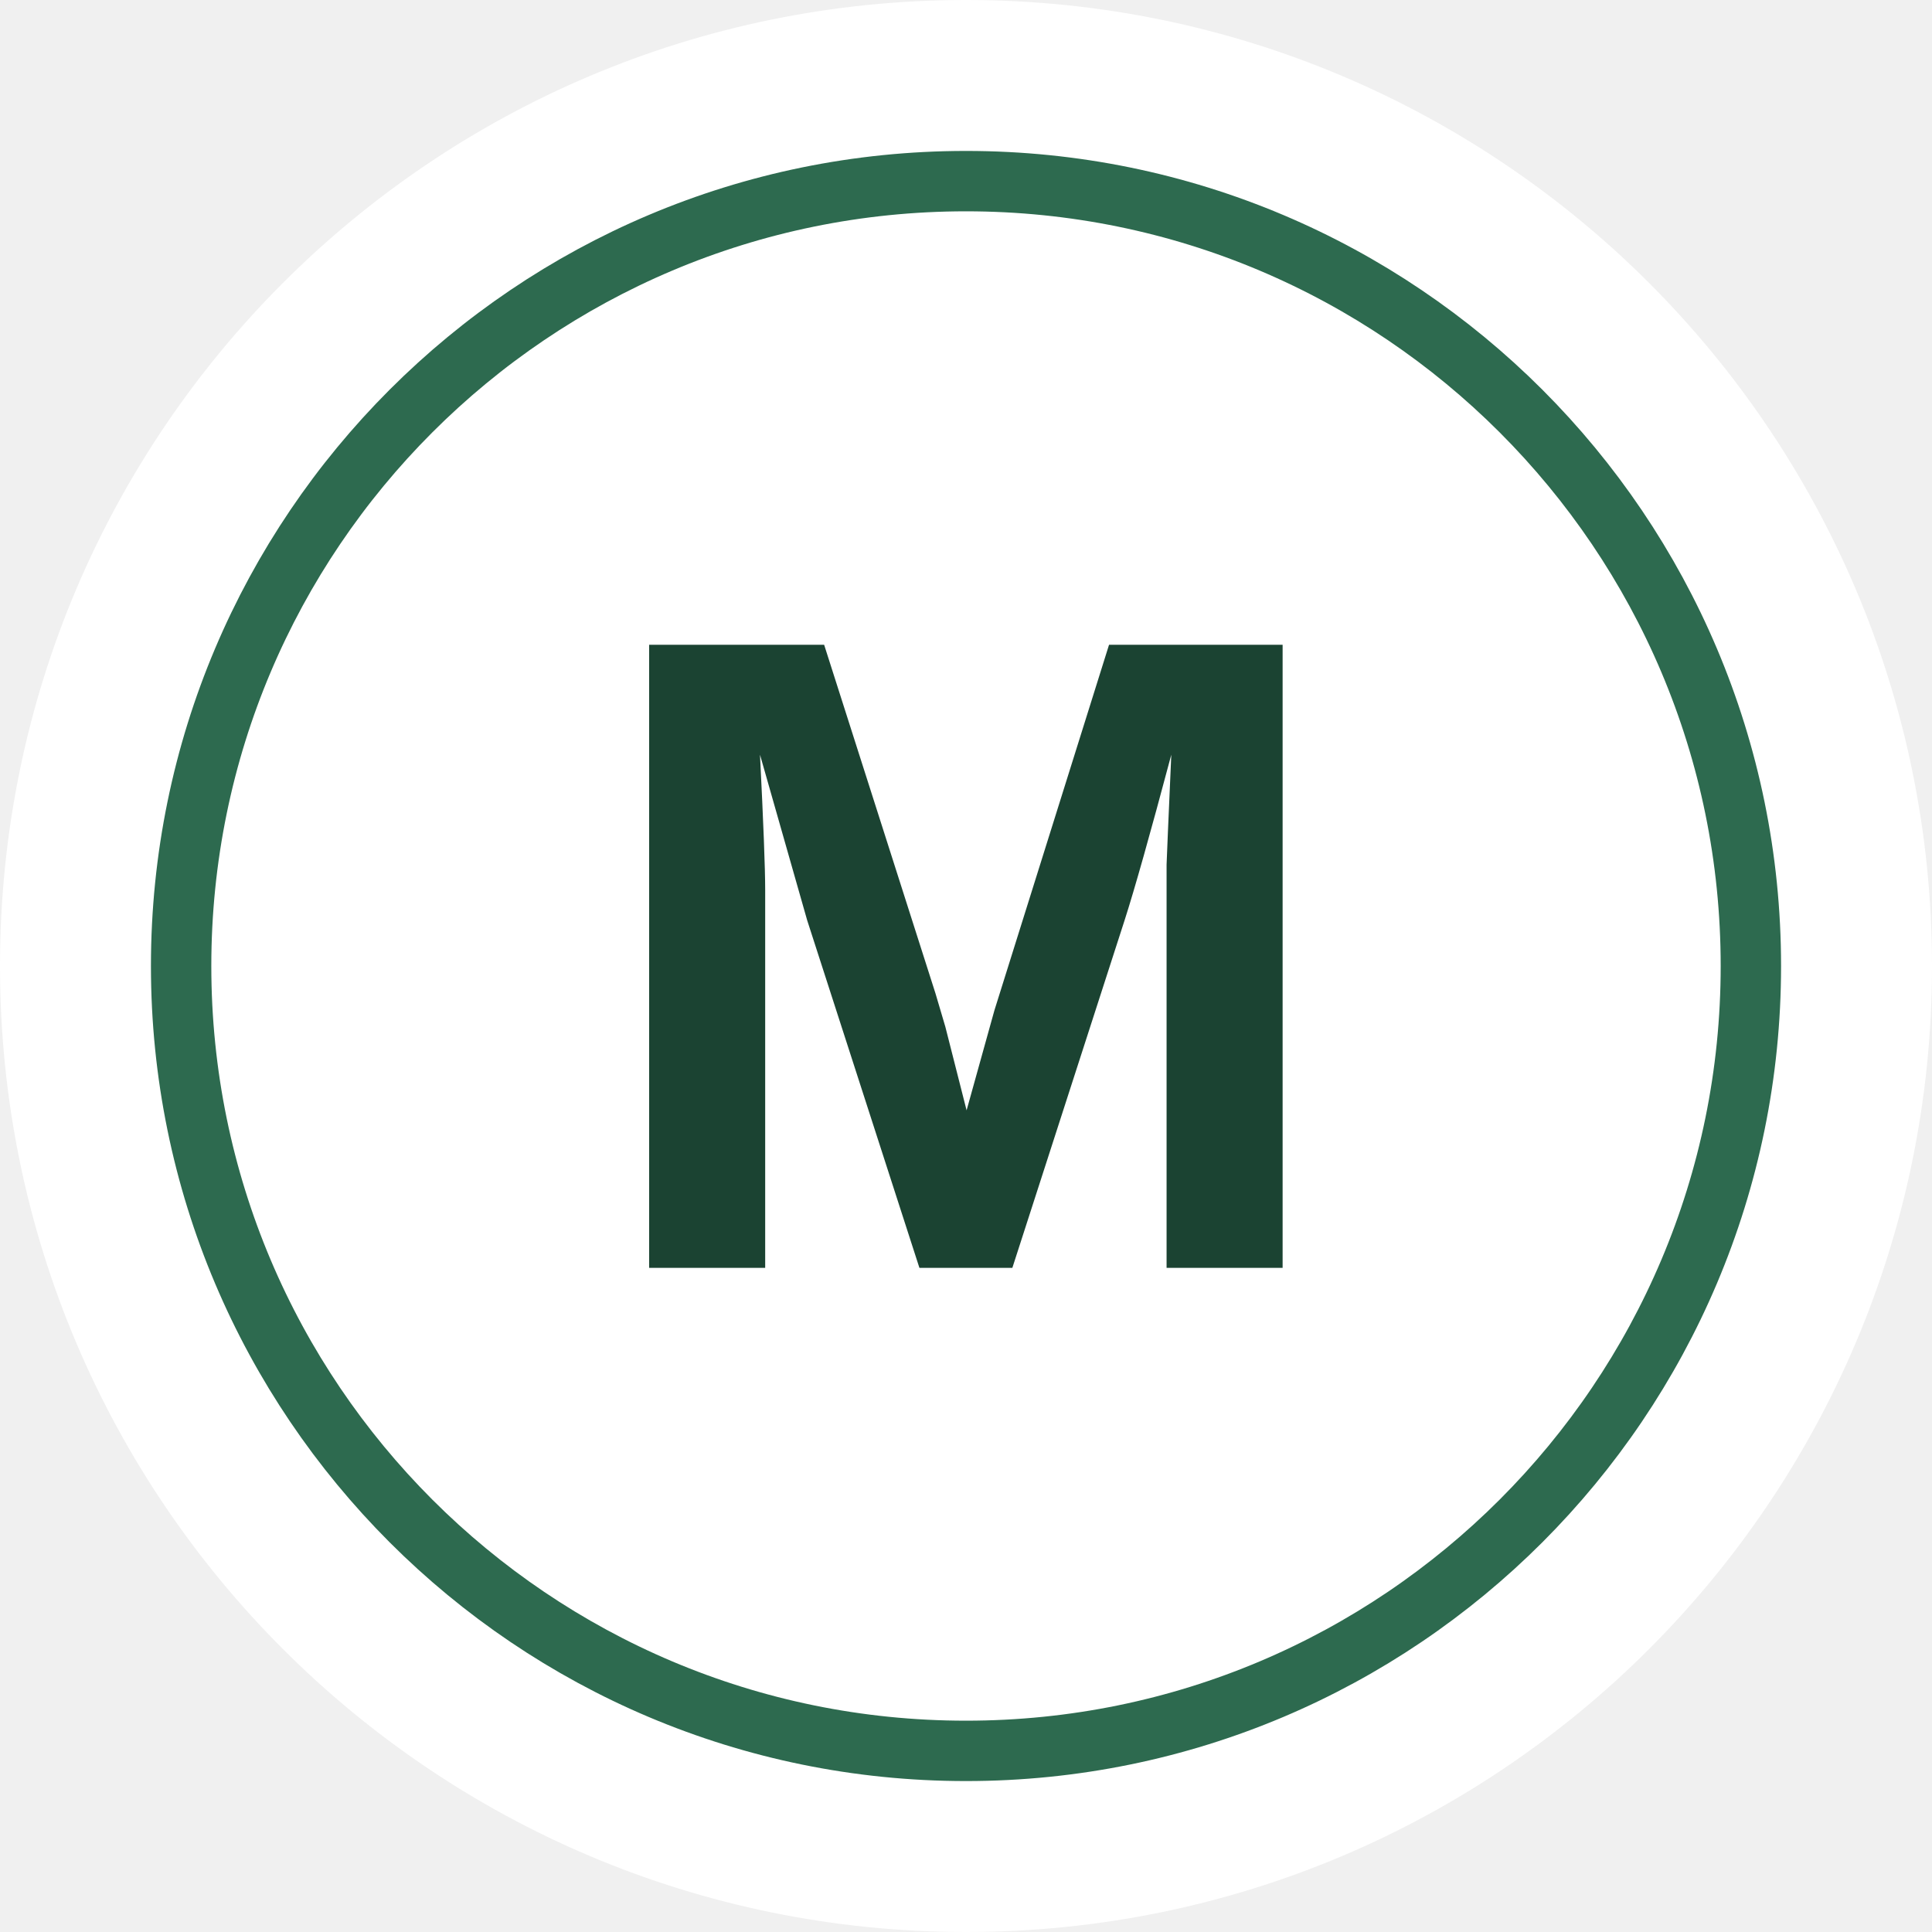
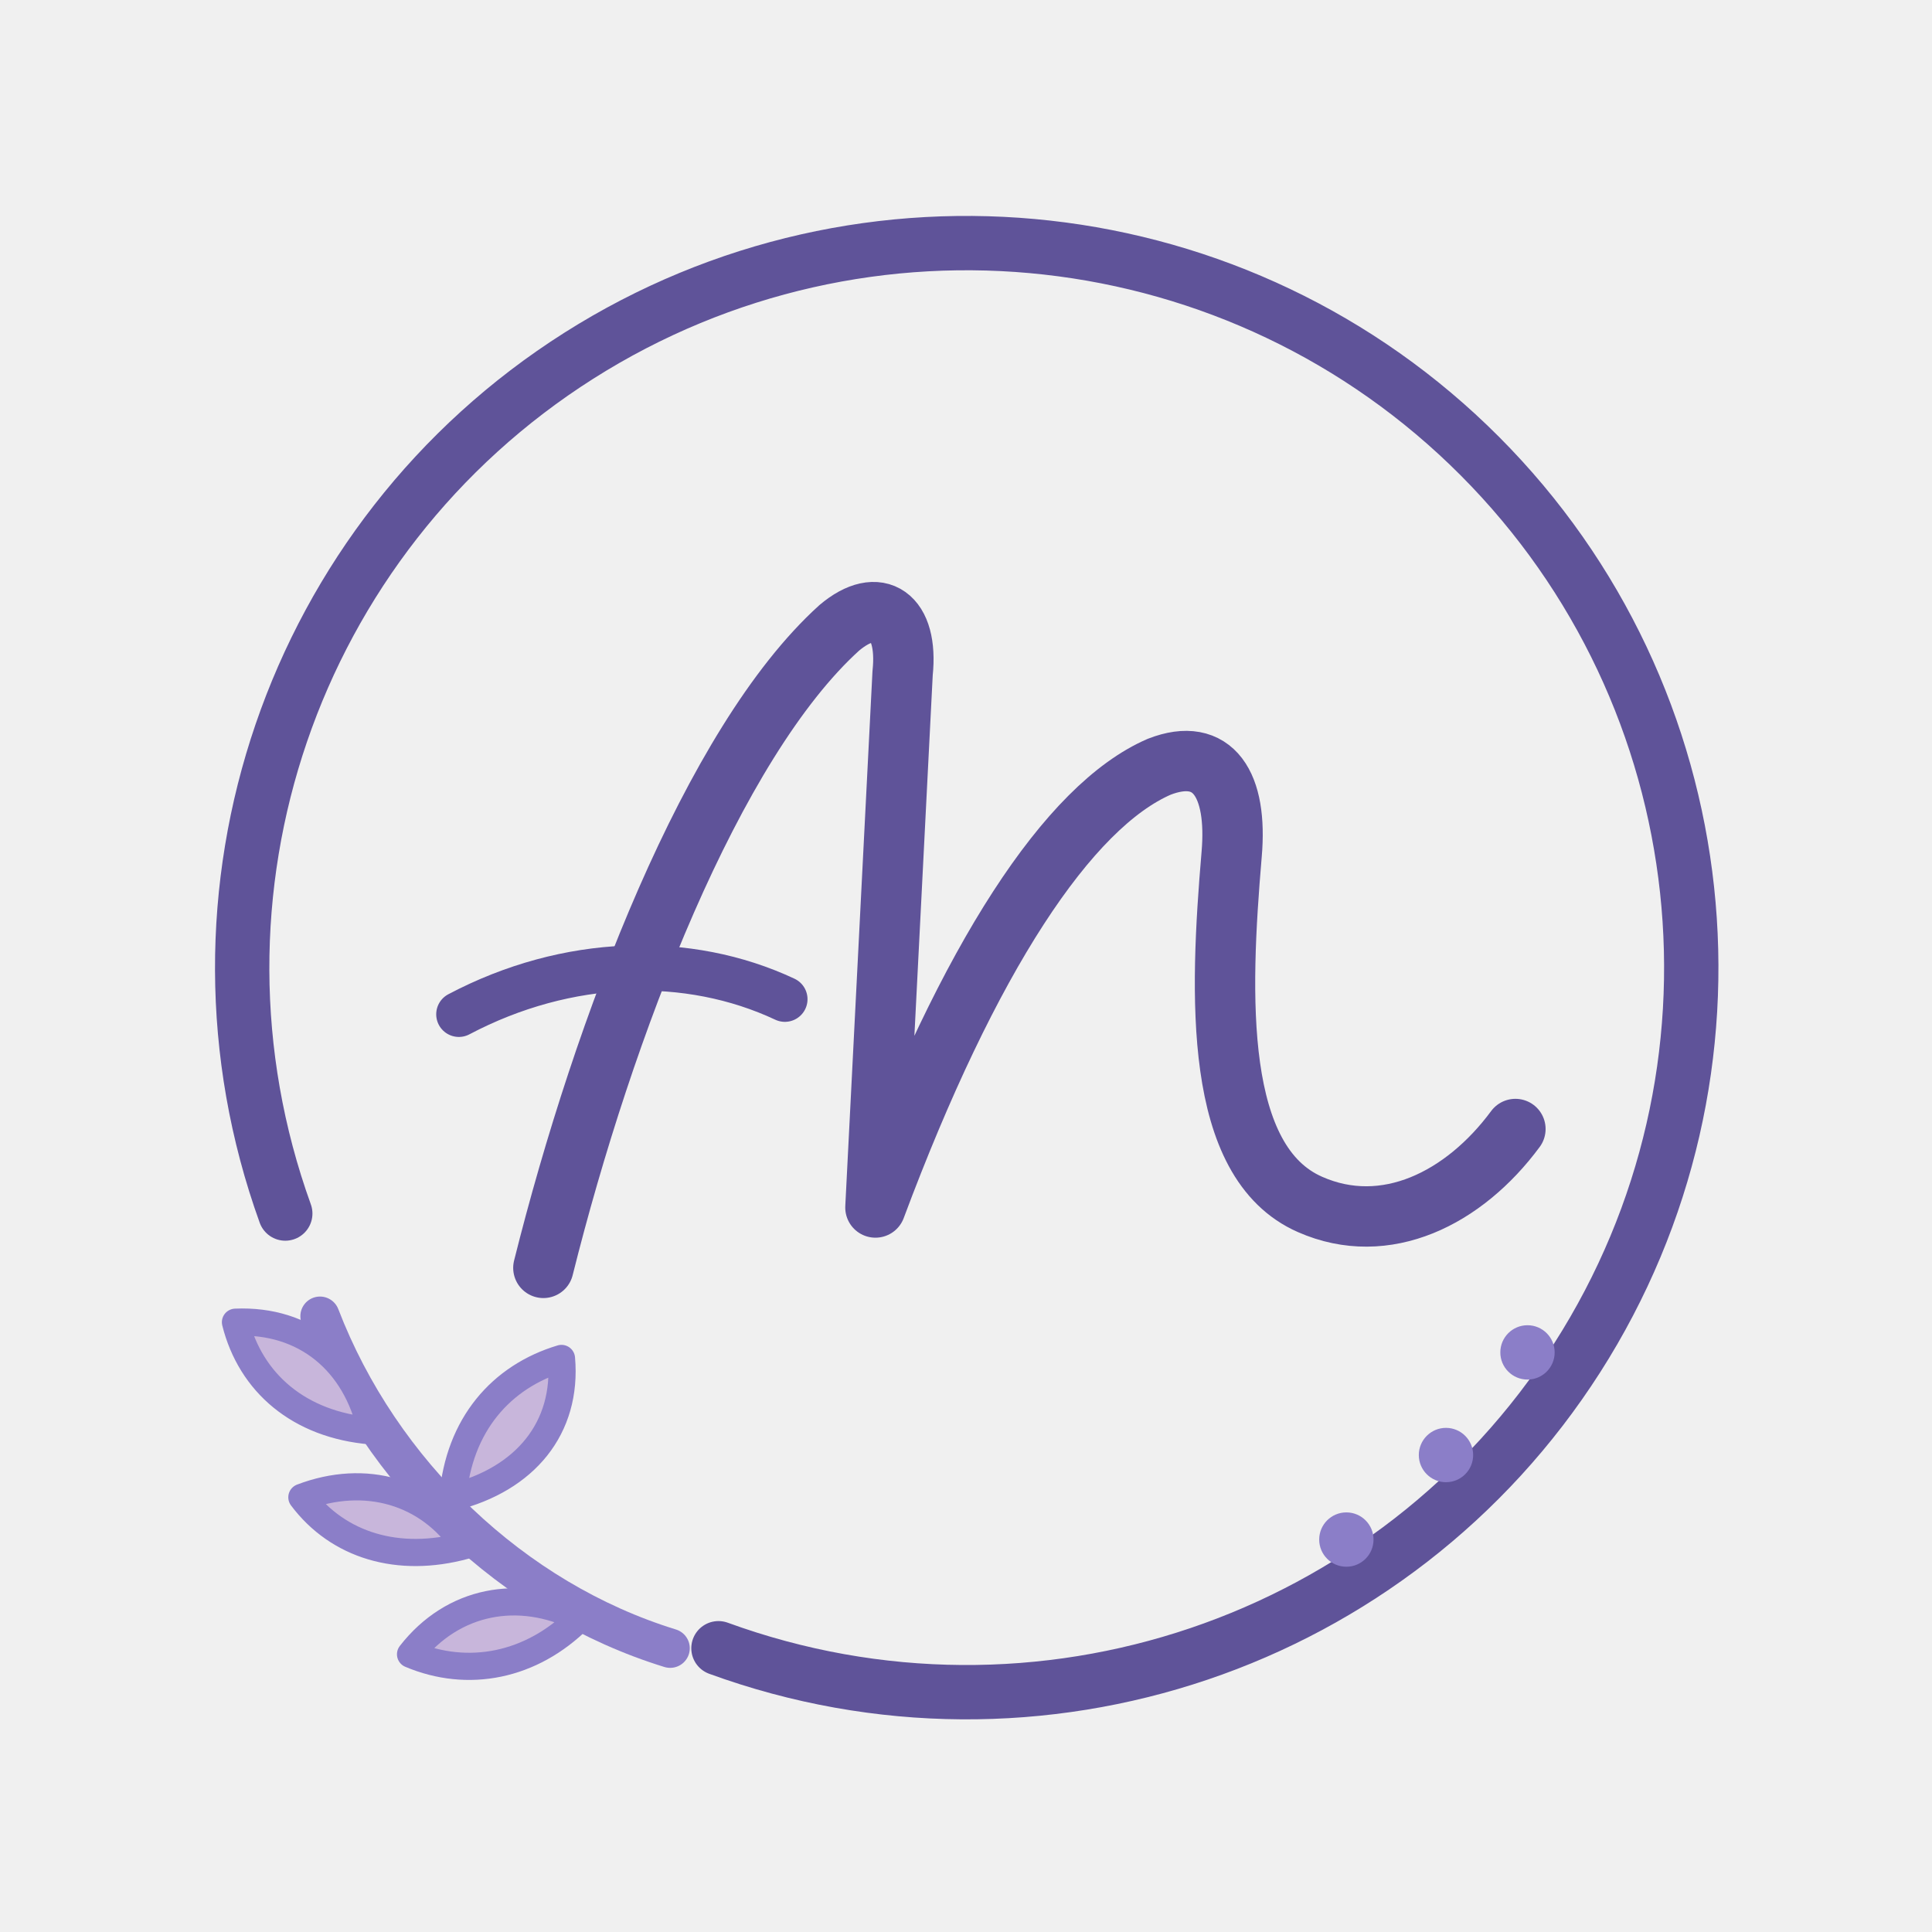
- <svg xmlns="http://www.w3.org/2000/svg" viewBox="0 0 64 64">
-   <circle cx="32" cy="32" r="32" fill="#ffffff" />
-   <circle cx="32" cy="32" r="26" fill="none" stroke="#2d6a4f" stroke-width="2" />
-   <text x="32" y="42" text-anchor="middle" font-family="Arial, sans-serif" font-weight="700" font-size="30" fill="#1b4332">M</text>
+ <svg xmlns="http://www.w3.org/2000/svg" viewBox="0 0 64 64" fill="none" stroke-linecap="round" stroke-linejoin="round">
+   <path d="M9.45 40.2A24 24 0 1 1 23.8 54.6" stroke="#5F5399" stroke-width="1.8" />
+   <path d="M10.6 43.6c2 5.2 6.4 9.4 11.6 11" stroke="#8B7EC8" stroke-width="1.3" />
+   <path d="M12.3 47.4c-2.4-.2-4-1.6-4.5-3.6 2.3-.1 4 1.3 4.5 3.6ZM15.4 51.2c-2.2.6-4.2 0-5.4-1.6 2.1-.8 4.2-.2 5.4 1.6ZM15 49.6c.2-2.4 1.6-4 3.6-4.6.2 2.3-1.2 4-3.6 4.6ZM19.2 53.6c-1.6 1.6-3.7 2-5.6 1.2 1.4-1.8 3.6-2.2 5.6-1.2Z" fill="#C8B6DB" stroke="#8B7EC8" stroke-width="0.9" />
+   <path d="M15.2 33.6c3.6-1.9 7.6-2 10.8-.5" stroke="#5F5399" stroke-width="1.5" />
+   <path d="M18 42C20 34 23.6 24.6 27.8 20.8c1.3-1.1 2.3-.4 2.1 1.5L29 40c3.1-8.3 6.4-13.3 9.4-14.6 1.8-.7 2.6.6 2.4 2.9-.4 4.7-.6 10.2 2.6 11.6 2.5 1.1 5.1-.2 6.8-2.5" stroke="#5F5399" stroke-width="2" />
+   <circle cx="50.6" cy="44.8" r="0.9" fill="#8B7EC8" />
+   <circle cx="47.9" cy="48.2" r="0.9" fill="#8B7EC8" />
+   <circle cx="44.6" cy="51" r="0.9" fill="#8B7EC8" />
</svg>
